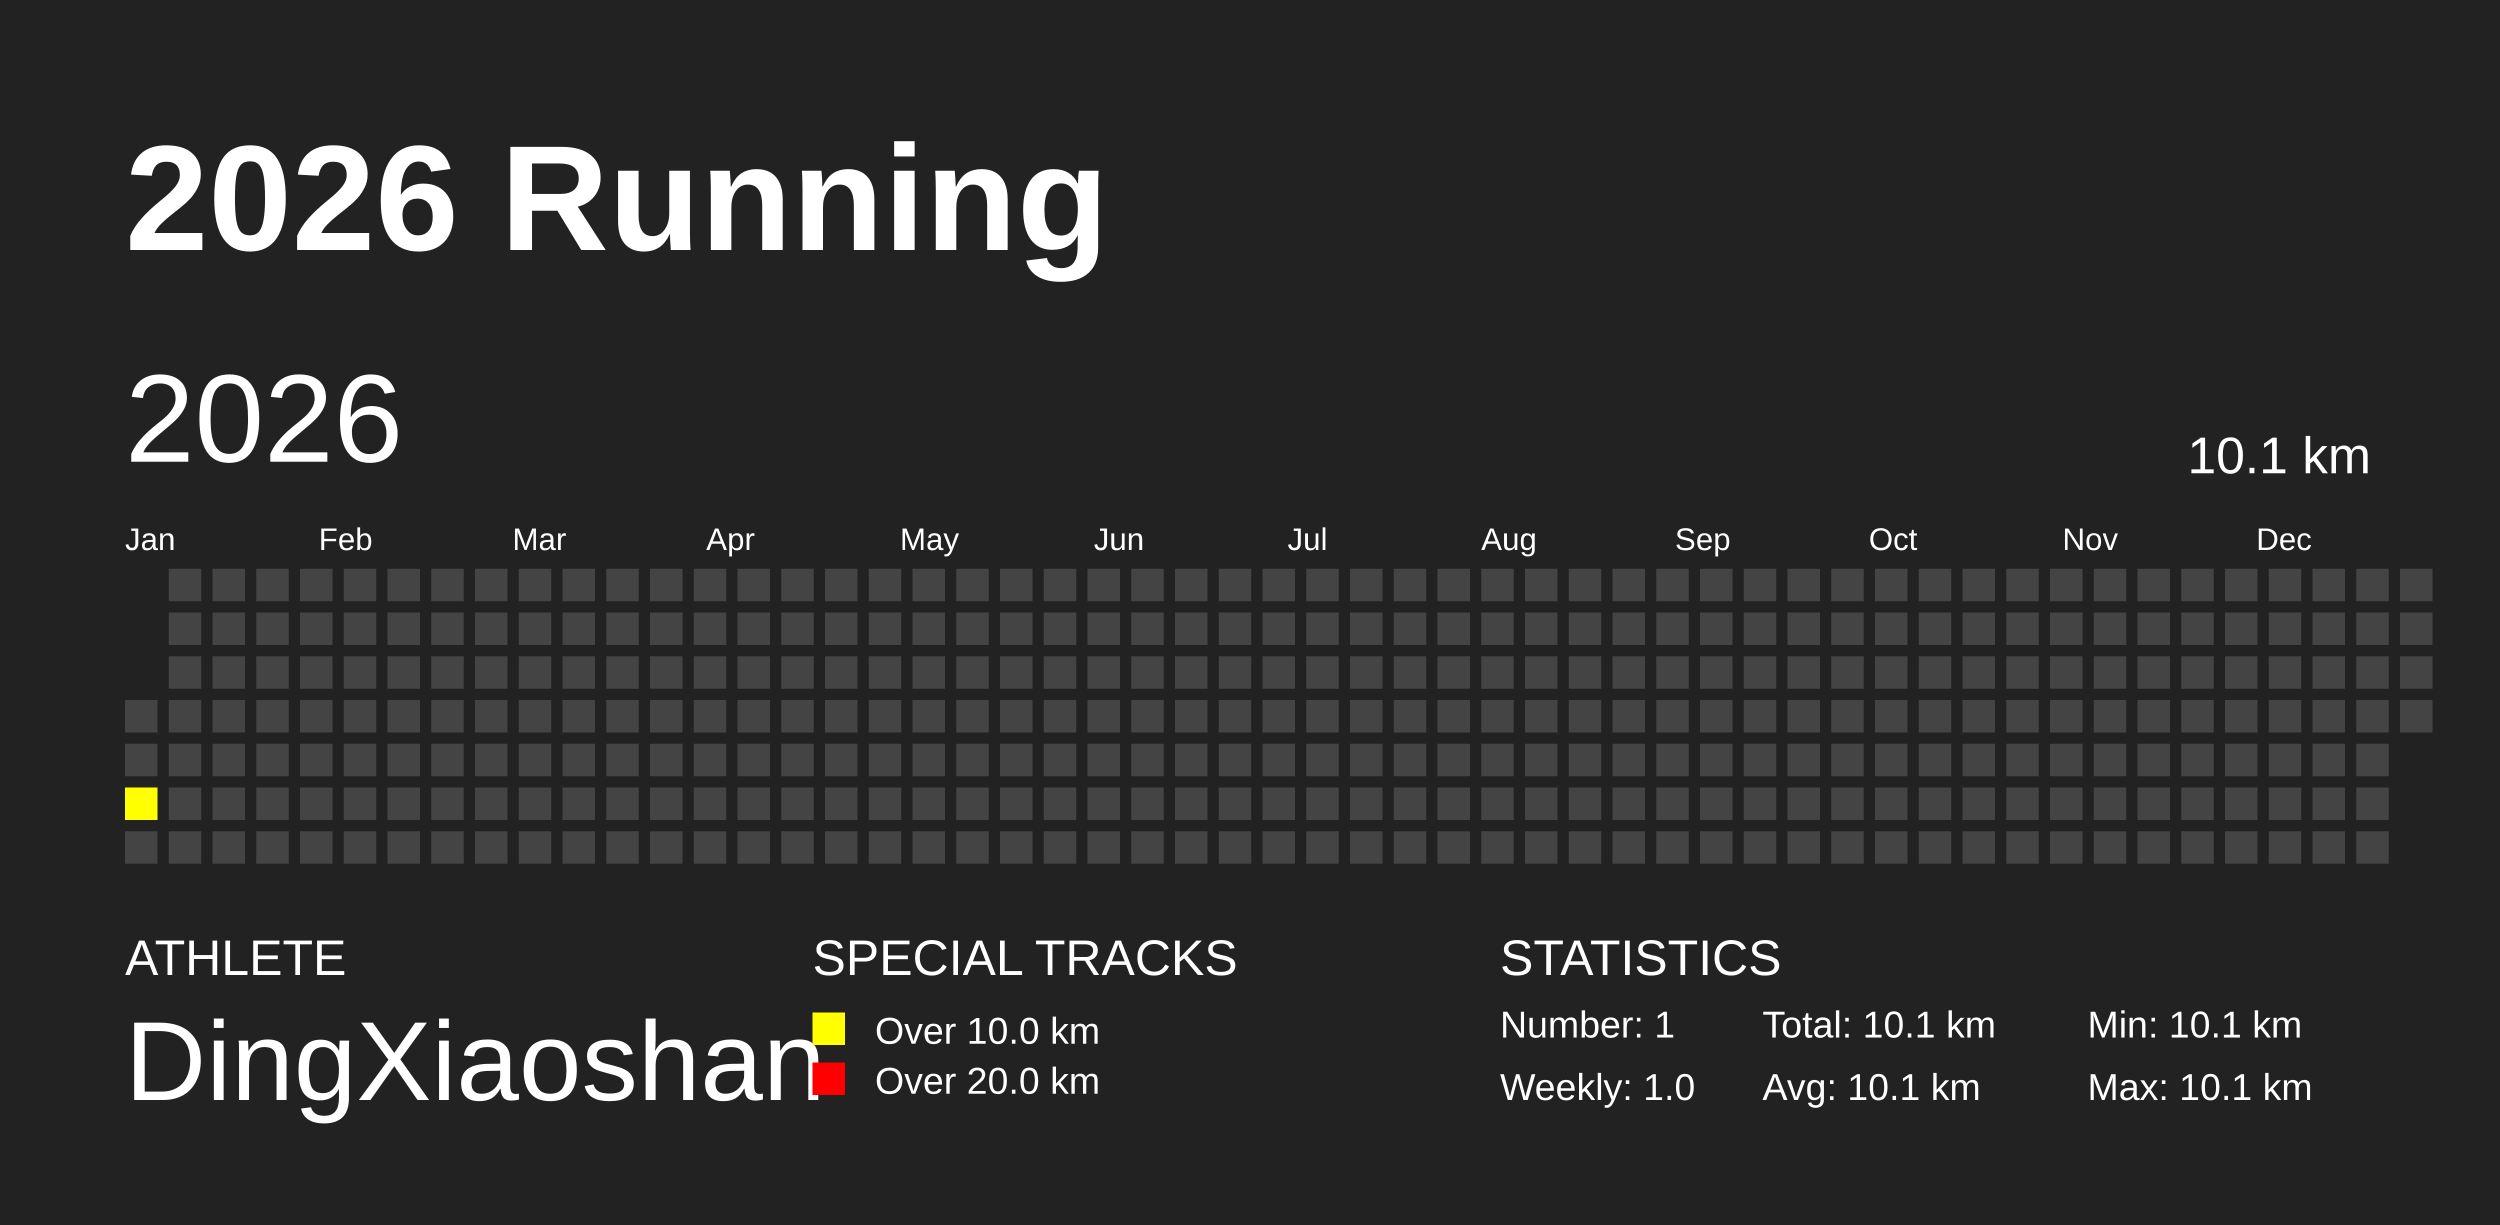
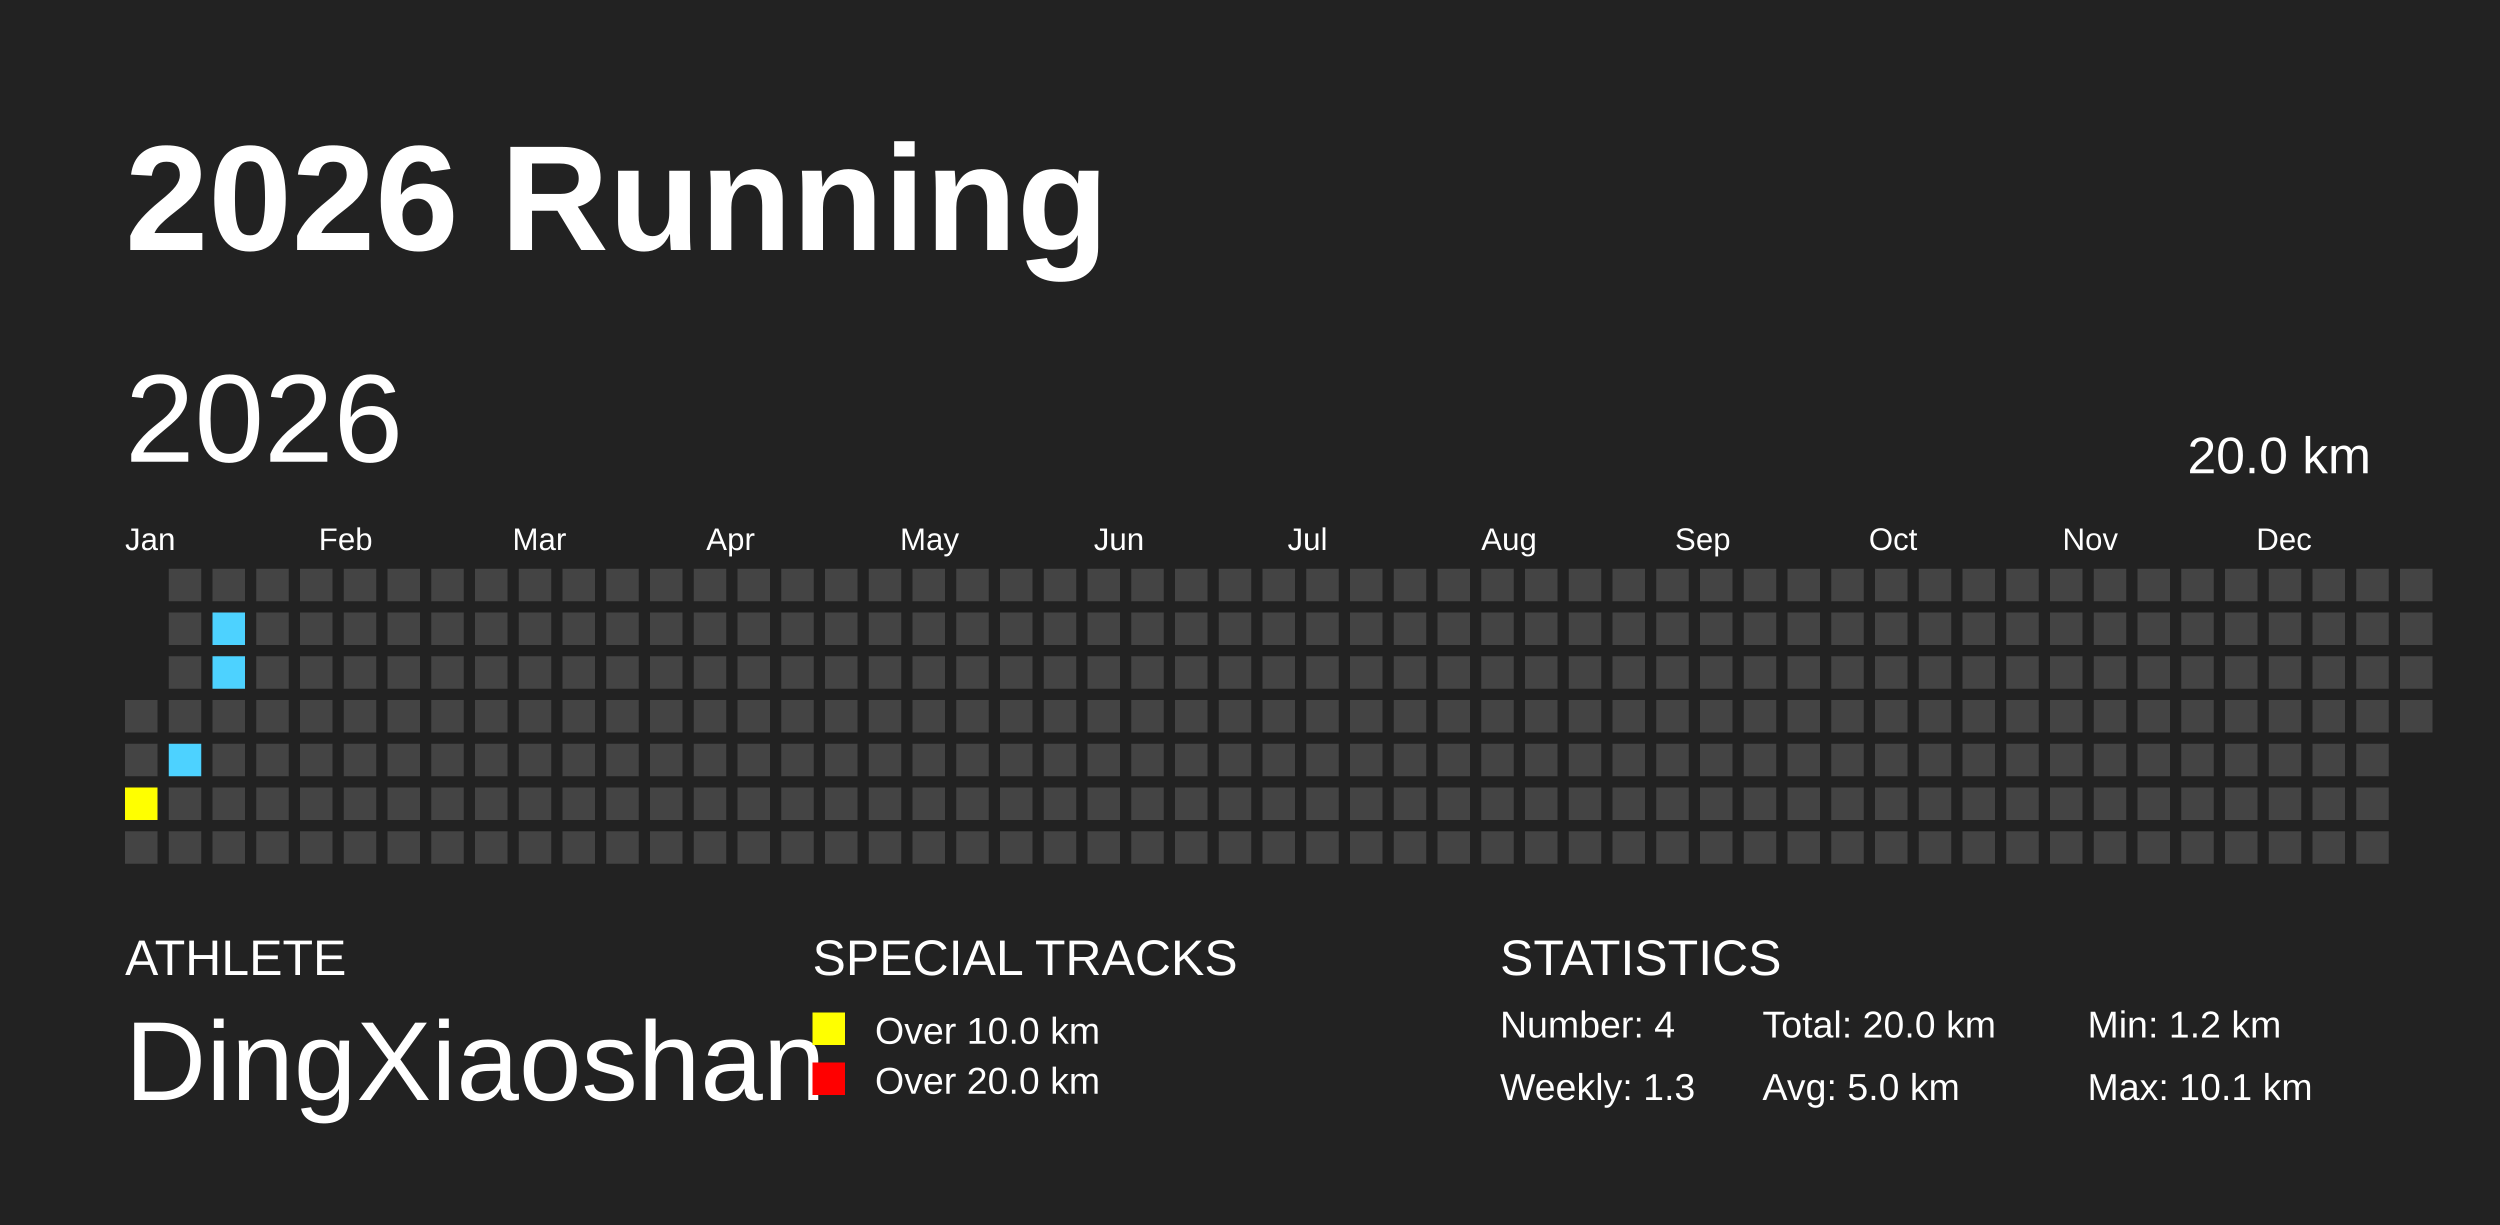
<svg xmlns="http://www.w3.org/2000/svg" baseProfile="full" height="98mm" version="1.1" viewBox="0,0,200,98" width="200mm">
  <defs />
  <rect fill="#222222" height="98" width="200" x="0" y="0" />
  <text fill="#FFFFFF" style="font-size:12px; font-family:Arial; font-weight:bold;" x="10" y="20">2026 Running</text>
  <text fill="#FFFFFF" style="font-size:4px; font-family:Arial" x="10" y="78">ATHLETE</text>
  <text fill="#FFFFFF" style="font-size:9px; font-family:Arial" x="10" y="88">DingXiaoshan</text>
  <text fill="#FFFFFF" style="font-size:4px; font-family:Arial" x="65" y="78">SPECIAL TRACKS</text>
  <rect fill="yellow" height="2.6" width="2.6" x="65" y="81" />
  <text fill="#FFFFFF" style="font-size:3px; font-family:Arial" x="70" y="83.5">Over 10.0 km</text>
  <rect fill="red" height="2.6" width="2.6" x="65" y="85" />
  <text fill="#FFFFFF" style="font-size:3px; font-family:Arial" x="70" y="87.5">Over 20.0 km</text>
  <text fill="#FFFFFF" style="font-size:4px; font-family:Arial" x="120" y="78">STATISTICS</text>
-   <text fill="#FFFFFF" style="font-size:3px; font-family:Arial" x="120" y="83">Number: 1</text>
-   <text fill="#FFFFFF" style="font-size:3px; font-family:Arial" x="120" y="88">Weekly: 1.0</text>
-   <text fill="#FFFFFF" style="font-size:3px; font-family:Arial" x="141" y="83">Total: 10.1 km</text>
-   <text fill="#FFFFFF" style="font-size:3px; font-family:Arial" x="141" y="88">Avg: 10.1 km</text>
-   <text fill="#FFFFFF" style="font-size:3px; font-family:Arial" x="167" y="83">Min: 10.1 km</text>
+   <text fill="#FFFFFF" style="font-size:3px; font-family:Arial" x="120" y="83">Number: 4</text>
+   <text fill="#FFFFFF" style="font-size:3px; font-family:Arial" x="120" y="88">Weekly: 1.3</text>
+   <text fill="#FFFFFF" style="font-size:3px; font-family:Arial" x="141" y="83">Total: 20.0 km</text>
+   <text fill="#FFFFFF" style="font-size:3px; font-family:Arial" x="141" y="88">Avg: 5.0 km</text>
+   <text fill="#FFFFFF" style="font-size:3px; font-family:Arial" x="167" y="83">Min: 1.2 km</text>
  <text fill="#FFFFFF" style="font-size:3px; font-family:Arial" x="167" y="88">Max: 10.1 km</text>
  <text dominant-baseline="hanging" fill="#FFFFFF" style="font-size:10.0px; font-family:Arial;" x="10" y="30">2026</text>
-   <text dominant-baseline="hanging" fill="#FFFFFF" style="font-size:4.125px; font-family:Arial;" x="175" y="35">10.1 km</text>
+   <text dominant-baseline="hanging" fill="#FFFFFF" style="font-size:4.125px; font-family:Arial;" x="175" y="35">20.0 km</text>
  <text fill="#FFFFFF" style="font-size:2.5px; font-family:Arial" x="10.0" y="44">Jan</text>
  <text fill="#FFFFFF" style="font-size:2.5px; font-family:Arial" x="25.5" y="44">Feb</text>
  <text fill="#FFFFFF" style="font-size:2.5px; font-family:Arial" x="41.0" y="44">Mar</text>
  <text fill="#FFFFFF" style="font-size:2.5px; font-family:Arial" x="56.5" y="44">Apr</text>
  <text fill="#FFFFFF" style="font-size:2.5px; font-family:Arial" x="72.0" y="44">May</text>
  <text fill="#FFFFFF" style="font-size:2.5px; font-family:Arial" x="87.5" y="44">Jun</text>
  <text fill="#FFFFFF" style="font-size:2.5px; font-family:Arial" x="103.0" y="44">Jul</text>
  <text fill="#FFFFFF" style="font-size:2.5px; font-family:Arial" x="118.5" y="44">Aug</text>
  <text fill="#FFFFFF" style="font-size:2.5px; font-family:Arial" x="134.0" y="44">Sep</text>
  <text fill="#FFFFFF" style="font-size:2.5px; font-family:Arial" x="149.5" y="44">Oct</text>
  <text fill="#FFFFFF" style="font-size:2.5px; font-family:Arial" x="165.0" y="44">Nov</text>
  <text fill="#FFFFFF" style="font-size:2.5px; font-family:Arial" x="180.5" y="44">Dec</text>
  <rect fill="#444444" height="2.6" width="2.6" x="10.0" y="56.0" />
  <rect fill="#444444" height="2.6" width="2.6" x="10.0" y="59.5" />
  <rect fill="yellow" height="2.6" width="2.6" x="10.0" y="63.0" />
  <rect fill="#444444" height="2.6" width="2.6" x="10.0" y="66.5" />
  <rect fill="#444444" height="2.6" width="2.6" x="13.5" y="45.5" />
  <rect fill="#444444" height="2.6" width="2.6" x="13.5" y="49.0" />
  <rect fill="#444444" height="2.6" width="2.6" x="13.5" y="52.5" />
  <rect fill="#444444" height="2.6" width="2.6" x="13.5" y="56.0" />
-   <rect fill="#444444" height="2.6" width="2.6" x="13.5" y="59.5" />
+   <rect fill="#4DD2FF" height="2.6" width="2.6" x="13.5" y="59.5" />
  <rect fill="#444444" height="2.6" width="2.6" x="13.5" y="63.0" />
  <rect fill="#444444" height="2.6" width="2.6" x="13.5" y="66.5" />
  <rect fill="#444444" height="2.6" width="2.6" x="17.0" y="45.5" />
-   <rect fill="#444444" height="2.6" width="2.6" x="17.0" y="49.0" />
-   <rect fill="#444444" height="2.6" width="2.6" x="17.0" y="52.5" />
+   <rect fill="#4DD2FF" height="2.6" width="2.6" x="17.0" y="49.0" />
+   <rect fill="#4DD2FF" height="2.6" width="2.6" x="17.0" y="52.5" />
  <rect fill="#444444" height="2.6" width="2.6" x="17.0" y="56.0" />
  <rect fill="#444444" height="2.6" width="2.6" x="17.0" y="59.5" />
  <rect fill="#444444" height="2.6" width="2.6" x="17.0" y="63.0" />
  <rect fill="#444444" height="2.6" width="2.6" x="17.0" y="66.5" />
  <rect fill="#444444" height="2.6" width="2.6" x="20.5" y="45.5" />
  <rect fill="#444444" height="2.6" width="2.6" x="20.5" y="49.0" />
  <rect fill="#444444" height="2.6" width="2.6" x="20.5" y="52.5" />
  <rect fill="#444444" height="2.6" width="2.6" x="20.5" y="56.0" />
  <rect fill="#444444" height="2.6" width="2.6" x="20.5" y="59.5" />
  <rect fill="#444444" height="2.6" width="2.6" x="20.5" y="63.0" />
  <rect fill="#444444" height="2.6" width="2.6" x="20.5" y="66.5" />
  <rect fill="#444444" height="2.6" width="2.6" x="24.0" y="45.5" />
  <rect fill="#444444" height="2.6" width="2.6" x="24.0" y="49.0" />
  <rect fill="#444444" height="2.6" width="2.6" x="24.0" y="52.5" />
  <rect fill="#444444" height="2.6" width="2.6" x="24.0" y="56.0" />
  <rect fill="#444444" height="2.6" width="2.6" x="24.0" y="59.5" />
  <rect fill="#444444" height="2.6" width="2.6" x="24.0" y="63.0" />
  <rect fill="#444444" height="2.6" width="2.6" x="24.0" y="66.5" />
  <rect fill="#444444" height="2.6" width="2.6" x="27.5" y="45.5" />
  <rect fill="#444444" height="2.6" width="2.6" x="27.5" y="49.0" />
  <rect fill="#444444" height="2.6" width="2.6" x="27.5" y="52.5" />
  <rect fill="#444444" height="2.6" width="2.6" x="27.5" y="56.0" />
  <rect fill="#444444" height="2.6" width="2.6" x="27.5" y="59.5" />
  <rect fill="#444444" height="2.6" width="2.6" x="27.5" y="63.0" />
  <rect fill="#444444" height="2.6" width="2.6" x="27.5" y="66.5" />
  <rect fill="#444444" height="2.6" width="2.6" x="31.0" y="45.5" />
  <rect fill="#444444" height="2.6" width="2.6" x="31.0" y="49.0" />
  <rect fill="#444444" height="2.6" width="2.6" x="31.0" y="52.5" />
  <rect fill="#444444" height="2.6" width="2.6" x="31.0" y="56.0" />
  <rect fill="#444444" height="2.6" width="2.6" x="31.0" y="59.5" />
  <rect fill="#444444" height="2.6" width="2.6" x="31.0" y="63.0" />
  <rect fill="#444444" height="2.6" width="2.6" x="31.0" y="66.5" />
  <rect fill="#444444" height="2.6" width="2.6" x="34.5" y="45.5" />
  <rect fill="#444444" height="2.6" width="2.6" x="34.5" y="49.0" />
  <rect fill="#444444" height="2.6" width="2.6" x="34.5" y="52.5" />
  <rect fill="#444444" height="2.6" width="2.6" x="34.5" y="56.0" />
  <rect fill="#444444" height="2.6" width="2.6" x="34.5" y="59.5" />
  <rect fill="#444444" height="2.6" width="2.6" x="34.5" y="63.0" />
  <rect fill="#444444" height="2.6" width="2.6" x="34.5" y="66.5" />
  <rect fill="#444444" height="2.6" width="2.6" x="38.0" y="45.5" />
  <rect fill="#444444" height="2.6" width="2.6" x="38.0" y="49.0" />
  <rect fill="#444444" height="2.6" width="2.6" x="38.0" y="52.5" />
  <rect fill="#444444" height="2.6" width="2.6" x="38.0" y="56.0" />
  <rect fill="#444444" height="2.6" width="2.6" x="38.0" y="59.5" />
  <rect fill="#444444" height="2.6" width="2.6" x="38.0" y="63.0" />
  <rect fill="#444444" height="2.6" width="2.6" x="38.0" y="66.5" />
  <rect fill="#444444" height="2.6" width="2.6" x="41.5" y="45.5" />
  <rect fill="#444444" height="2.6" width="2.6" x="41.5" y="49.0" />
  <rect fill="#444444" height="2.6" width="2.6" x="41.5" y="52.5" />
  <rect fill="#444444" height="2.6" width="2.6" x="41.5" y="56.0" />
  <rect fill="#444444" height="2.6" width="2.6" x="41.5" y="59.5" />
  <rect fill="#444444" height="2.6" width="2.6" x="41.5" y="63.0" />
  <rect fill="#444444" height="2.6" width="2.6" x="41.5" y="66.5" />
  <rect fill="#444444" height="2.6" width="2.6" x="45.0" y="45.5" />
  <rect fill="#444444" height="2.6" width="2.6" x="45.0" y="49.0" />
  <rect fill="#444444" height="2.6" width="2.6" x="45.0" y="52.5" />
  <rect fill="#444444" height="2.6" width="2.6" x="45.0" y="56.0" />
  <rect fill="#444444" height="2.6" width="2.6" x="45.0" y="59.5" />
  <rect fill="#444444" height="2.6" width="2.6" x="45.0" y="63.0" />
  <rect fill="#444444" height="2.6" width="2.6" x="45.0" y="66.5" />
  <rect fill="#444444" height="2.6" width="2.6" x="48.5" y="45.5" />
  <rect fill="#444444" height="2.6" width="2.6" x="48.5" y="49.0" />
  <rect fill="#444444" height="2.6" width="2.6" x="48.5" y="52.5" />
  <rect fill="#444444" height="2.6" width="2.6" x="48.5" y="56.0" />
  <rect fill="#444444" height="2.6" width="2.6" x="48.5" y="59.5" />
  <rect fill="#444444" height="2.6" width="2.6" x="48.5" y="63.0" />
  <rect fill="#444444" height="2.6" width="2.6" x="48.5" y="66.5" />
  <rect fill="#444444" height="2.6" width="2.6" x="52.0" y="45.5" />
  <rect fill="#444444" height="2.6" width="2.6" x="52.0" y="49.0" />
  <rect fill="#444444" height="2.6" width="2.6" x="52.0" y="52.5" />
  <rect fill="#444444" height="2.6" width="2.6" x="52.0" y="56.0" />
  <rect fill="#444444" height="2.6" width="2.6" x="52.0" y="59.5" />
  <rect fill="#444444" height="2.6" width="2.6" x="52.0" y="63.0" />
  <rect fill="#444444" height="2.6" width="2.6" x="52.0" y="66.5" />
  <rect fill="#444444" height="2.6" width="2.6" x="55.5" y="45.5" />
  <rect fill="#444444" height="2.6" width="2.6" x="55.5" y="49.0" />
  <rect fill="#444444" height="2.6" width="2.6" x="55.5" y="52.5" />
  <rect fill="#444444" height="2.6" width="2.6" x="55.5" y="56.0" />
  <rect fill="#444444" height="2.6" width="2.6" x="55.5" y="59.5" />
  <rect fill="#444444" height="2.6" width="2.6" x="55.5" y="63.0" />
  <rect fill="#444444" height="2.6" width="2.6" x="55.5" y="66.5" />
  <rect fill="#444444" height="2.6" width="2.6" x="59.0" y="45.5" />
  <rect fill="#444444" height="2.6" width="2.6" x="59.0" y="49.0" />
  <rect fill="#444444" height="2.6" width="2.6" x="59.0" y="52.5" />
  <rect fill="#444444" height="2.6" width="2.6" x="59.0" y="56.0" />
  <rect fill="#444444" height="2.6" width="2.6" x="59.0" y="59.5" />
  <rect fill="#444444" height="2.6" width="2.6" x="59.0" y="63.0" />
  <rect fill="#444444" height="2.6" width="2.6" x="59.0" y="66.5" />
  <rect fill="#444444" height="2.6" width="2.6" x="62.5" y="45.5" />
  <rect fill="#444444" height="2.6" width="2.6" x="62.5" y="49.0" />
  <rect fill="#444444" height="2.6" width="2.6" x="62.5" y="52.5" />
  <rect fill="#444444" height="2.6" width="2.6" x="62.5" y="56.0" />
  <rect fill="#444444" height="2.6" width="2.6" x="62.5" y="59.5" />
  <rect fill="#444444" height="2.6" width="2.6" x="62.5" y="63.0" />
  <rect fill="#444444" height="2.6" width="2.6" x="62.5" y="66.5" />
  <rect fill="#444444" height="2.6" width="2.6" x="66.0" y="45.5" />
  <rect fill="#444444" height="2.6" width="2.6" x="66.0" y="49.0" />
  <rect fill="#444444" height="2.6" width="2.6" x="66.0" y="52.5" />
  <rect fill="#444444" height="2.6" width="2.6" x="66.0" y="56.0" />
  <rect fill="#444444" height="2.6" width="2.6" x="66.0" y="59.5" />
  <rect fill="#444444" height="2.6" width="2.6" x="66.0" y="63.0" />
  <rect fill="#444444" height="2.6" width="2.6" x="66.0" y="66.5" />
  <rect fill="#444444" height="2.6" width="2.6" x="69.5" y="45.5" />
  <rect fill="#444444" height="2.6" width="2.6" x="69.5" y="49.0" />
  <rect fill="#444444" height="2.6" width="2.6" x="69.5" y="52.5" />
  <rect fill="#444444" height="2.6" width="2.6" x="69.5" y="56.0" />
  <rect fill="#444444" height="2.6" width="2.6" x="69.5" y="59.5" />
  <rect fill="#444444" height="2.6" width="2.6" x="69.5" y="63.0" />
  <rect fill="#444444" height="2.6" width="2.6" x="69.5" y="66.5" />
  <rect fill="#444444" height="2.6" width="2.6" x="73.0" y="45.5" />
  <rect fill="#444444" height="2.6" width="2.6" x="73.0" y="49.0" />
  <rect fill="#444444" height="2.6" width="2.6" x="73.0" y="52.5" />
  <rect fill="#444444" height="2.6" width="2.6" x="73.0" y="56.0" />
  <rect fill="#444444" height="2.6" width="2.6" x="73.0" y="59.5" />
  <rect fill="#444444" height="2.6" width="2.6" x="73.0" y="63.0" />
  <rect fill="#444444" height="2.6" width="2.6" x="73.0" y="66.5" />
  <rect fill="#444444" height="2.6" width="2.6" x="76.5" y="45.5" />
  <rect fill="#444444" height="2.6" width="2.6" x="76.5" y="49.0" />
  <rect fill="#444444" height="2.6" width="2.6" x="76.5" y="52.5" />
  <rect fill="#444444" height="2.6" width="2.6" x="76.5" y="56.0" />
  <rect fill="#444444" height="2.6" width="2.6" x="76.5" y="59.5" />
  <rect fill="#444444" height="2.6" width="2.6" x="76.5" y="63.0" />
  <rect fill="#444444" height="2.6" width="2.6" x="76.5" y="66.5" />
  <rect fill="#444444" height="2.6" width="2.6" x="80.0" y="45.5" />
  <rect fill="#444444" height="2.6" width="2.6" x="80.0" y="49.0" />
  <rect fill="#444444" height="2.6" width="2.6" x="80.0" y="52.5" />
  <rect fill="#444444" height="2.6" width="2.6" x="80.0" y="56.0" />
  <rect fill="#444444" height="2.6" width="2.6" x="80.0" y="59.5" />
  <rect fill="#444444" height="2.6" width="2.6" x="80.0" y="63.0" />
  <rect fill="#444444" height="2.6" width="2.6" x="80.0" y="66.5" />
  <rect fill="#444444" height="2.6" width="2.6" x="83.5" y="45.5" />
  <rect fill="#444444" height="2.6" width="2.6" x="83.5" y="49.0" />
  <rect fill="#444444" height="2.6" width="2.6" x="83.5" y="52.5" />
  <rect fill="#444444" height="2.6" width="2.6" x="83.5" y="56.0" />
  <rect fill="#444444" height="2.6" width="2.6" x="83.5" y="59.5" />
  <rect fill="#444444" height="2.6" width="2.6" x="83.5" y="63.0" />
  <rect fill="#444444" height="2.6" width="2.6" x="83.5" y="66.5" />
  <rect fill="#444444" height="2.6" width="2.6" x="87.0" y="45.5" />
  <rect fill="#444444" height="2.6" width="2.6" x="87.0" y="49.0" />
  <rect fill="#444444" height="2.6" width="2.6" x="87.0" y="52.5" />
  <rect fill="#444444" height="2.6" width="2.6" x="87.0" y="56.0" />
  <rect fill="#444444" height="2.6" width="2.6" x="87.0" y="59.5" />
  <rect fill="#444444" height="2.6" width="2.6" x="87.0" y="63.0" />
  <rect fill="#444444" height="2.6" width="2.6" x="87.0" y="66.5" />
  <rect fill="#444444" height="2.6" width="2.6" x="90.5" y="45.5" />
  <rect fill="#444444" height="2.6" width="2.6" x="90.5" y="49.0" />
  <rect fill="#444444" height="2.6" width="2.6" x="90.5" y="52.5" />
  <rect fill="#444444" height="2.6" width="2.6" x="90.5" y="56.0" />
  <rect fill="#444444" height="2.6" width="2.6" x="90.5" y="59.5" />
  <rect fill="#444444" height="2.6" width="2.6" x="90.5" y="63.0" />
  <rect fill="#444444" height="2.6" width="2.6" x="90.5" y="66.5" />
  <rect fill="#444444" height="2.6" width="2.6" x="94.0" y="45.5" />
  <rect fill="#444444" height="2.6" width="2.6" x="94.0" y="49.0" />
  <rect fill="#444444" height="2.6" width="2.6" x="94.0" y="52.5" />
  <rect fill="#444444" height="2.6" width="2.6" x="94.0" y="56.0" />
  <rect fill="#444444" height="2.6" width="2.6" x="94.0" y="59.5" />
  <rect fill="#444444" height="2.6" width="2.6" x="94.0" y="63.0" />
  <rect fill="#444444" height="2.6" width="2.6" x="94.0" y="66.5" />
  <rect fill="#444444" height="2.6" width="2.6" x="97.5" y="45.5" />
  <rect fill="#444444" height="2.6" width="2.6" x="97.5" y="49.0" />
  <rect fill="#444444" height="2.6" width="2.6" x="97.5" y="52.5" />
  <rect fill="#444444" height="2.6" width="2.6" x="97.5" y="56.0" />
  <rect fill="#444444" height="2.6" width="2.6" x="97.5" y="59.5" />
  <rect fill="#444444" height="2.6" width="2.6" x="97.5" y="63.0" />
  <rect fill="#444444" height="2.6" width="2.6" x="97.5" y="66.5" />
  <rect fill="#444444" height="2.6" width="2.6" x="101.0" y="45.5" />
  <rect fill="#444444" height="2.6" width="2.6" x="101.0" y="49.0" />
  <rect fill="#444444" height="2.6" width="2.6" x="101.0" y="52.5" />
  <rect fill="#444444" height="2.6" width="2.6" x="101.0" y="56.0" />
  <rect fill="#444444" height="2.6" width="2.6" x="101.0" y="59.5" />
  <rect fill="#444444" height="2.6" width="2.6" x="101.0" y="63.0" />
  <rect fill="#444444" height="2.6" width="2.6" x="101.0" y="66.5" />
  <rect fill="#444444" height="2.6" width="2.6" x="104.5" y="45.5" />
  <rect fill="#444444" height="2.6" width="2.6" x="104.5" y="49.0" />
  <rect fill="#444444" height="2.6" width="2.6" x="104.5" y="52.5" />
  <rect fill="#444444" height="2.6" width="2.6" x="104.5" y="56.0" />
  <rect fill="#444444" height="2.6" width="2.6" x="104.5" y="59.5" />
  <rect fill="#444444" height="2.6" width="2.6" x="104.5" y="63.0" />
  <rect fill="#444444" height="2.6" width="2.6" x="104.5" y="66.5" />
  <rect fill="#444444" height="2.6" width="2.6" x="108.0" y="45.5" />
  <rect fill="#444444" height="2.6" width="2.6" x="108.0" y="49.0" />
  <rect fill="#444444" height="2.6" width="2.6" x="108.0" y="52.5" />
  <rect fill="#444444" height="2.6" width="2.6" x="108.0" y="56.0" />
  <rect fill="#444444" height="2.6" width="2.6" x="108.0" y="59.5" />
  <rect fill="#444444" height="2.6" width="2.6" x="108.0" y="63.0" />
  <rect fill="#444444" height="2.6" width="2.6" x="108.0" y="66.5" />
  <rect fill="#444444" height="2.6" width="2.6" x="111.5" y="45.5" />
  <rect fill="#444444" height="2.6" width="2.6" x="111.5" y="49.0" />
  <rect fill="#444444" height="2.6" width="2.6" x="111.5" y="52.5" />
  <rect fill="#444444" height="2.6" width="2.6" x="111.5" y="56.0" />
  <rect fill="#444444" height="2.6" width="2.6" x="111.5" y="59.5" />
  <rect fill="#444444" height="2.6" width="2.6" x="111.5" y="63.0" />
  <rect fill="#444444" height="2.6" width="2.6" x="111.5" y="66.5" />
  <rect fill="#444444" height="2.6" width="2.6" x="115.0" y="45.5" />
  <rect fill="#444444" height="2.6" width="2.6" x="115.0" y="49.0" />
  <rect fill="#444444" height="2.6" width="2.6" x="115.0" y="52.5" />
  <rect fill="#444444" height="2.6" width="2.6" x="115.0" y="56.0" />
  <rect fill="#444444" height="2.6" width="2.6" x="115.0" y="59.5" />
  <rect fill="#444444" height="2.6" width="2.6" x="115.0" y="63.0" />
  <rect fill="#444444" height="2.6" width="2.6" x="115.0" y="66.5" />
  <rect fill="#444444" height="2.6" width="2.6" x="118.5" y="45.5" />
  <rect fill="#444444" height="2.6" width="2.6" x="118.5" y="49.0" />
  <rect fill="#444444" height="2.6" width="2.6" x="118.5" y="52.5" />
  <rect fill="#444444" height="2.6" width="2.6" x="118.5" y="56.0" />
  <rect fill="#444444" height="2.6" width="2.6" x="118.5" y="59.5" />
  <rect fill="#444444" height="2.6" width="2.6" x="118.5" y="63.0" />
  <rect fill="#444444" height="2.6" width="2.6" x="118.5" y="66.5" />
  <rect fill="#444444" height="2.6" width="2.6" x="122.0" y="45.5" />
  <rect fill="#444444" height="2.6" width="2.6" x="122.0" y="49.0" />
  <rect fill="#444444" height="2.6" width="2.6" x="122.0" y="52.5" />
  <rect fill="#444444" height="2.6" width="2.6" x="122.0" y="56.0" />
  <rect fill="#444444" height="2.6" width="2.6" x="122.0" y="59.5" />
  <rect fill="#444444" height="2.6" width="2.6" x="122.0" y="63.0" />
  <rect fill="#444444" height="2.6" width="2.6" x="122.0" y="66.5" />
  <rect fill="#444444" height="2.6" width="2.6" x="125.5" y="45.5" />
  <rect fill="#444444" height="2.6" width="2.6" x="125.5" y="49.0" />
  <rect fill="#444444" height="2.6" width="2.6" x="125.5" y="52.5" />
  <rect fill="#444444" height="2.6" width="2.6" x="125.5" y="56.0" />
  <rect fill="#444444" height="2.6" width="2.6" x="125.5" y="59.5" />
  <rect fill="#444444" height="2.6" width="2.6" x="125.5" y="63.0" />
  <rect fill="#444444" height="2.6" width="2.6" x="125.5" y="66.5" />
  <rect fill="#444444" height="2.6" width="2.6" x="129.0" y="45.5" />
  <rect fill="#444444" height="2.6" width="2.6" x="129.0" y="49.0" />
  <rect fill="#444444" height="2.6" width="2.6" x="129.0" y="52.5" />
  <rect fill="#444444" height="2.6" width="2.6" x="129.0" y="56.0" />
  <rect fill="#444444" height="2.6" width="2.6" x="129.0" y="59.5" />
  <rect fill="#444444" height="2.6" width="2.6" x="129.0" y="63.0" />
  <rect fill="#444444" height="2.6" width="2.6" x="129.0" y="66.5" />
  <rect fill="#444444" height="2.6" width="2.6" x="132.5" y="45.5" />
  <rect fill="#444444" height="2.6" width="2.6" x="132.5" y="49.0" />
  <rect fill="#444444" height="2.6" width="2.6" x="132.5" y="52.5" />
  <rect fill="#444444" height="2.6" width="2.6" x="132.5" y="56.0" />
  <rect fill="#444444" height="2.6" width="2.6" x="132.5" y="59.5" />
  <rect fill="#444444" height="2.6" width="2.6" x="132.5" y="63.0" />
  <rect fill="#444444" height="2.6" width="2.6" x="132.5" y="66.5" />
  <rect fill="#444444" height="2.6" width="2.6" x="136.0" y="45.5" />
  <rect fill="#444444" height="2.6" width="2.6" x="136.0" y="49.0" />
  <rect fill="#444444" height="2.6" width="2.6" x="136.0" y="52.5" />
  <rect fill="#444444" height="2.6" width="2.6" x="136.0" y="56.0" />
  <rect fill="#444444" height="2.6" width="2.6" x="136.0" y="59.5" />
  <rect fill="#444444" height="2.6" width="2.6" x="136.0" y="63.0" />
  <rect fill="#444444" height="2.6" width="2.6" x="136.0" y="66.5" />
  <rect fill="#444444" height="2.6" width="2.6" x="139.5" y="45.5" />
  <rect fill="#444444" height="2.6" width="2.6" x="139.5" y="49.0" />
  <rect fill="#444444" height="2.6" width="2.6" x="139.5" y="52.5" />
  <rect fill="#444444" height="2.6" width="2.6" x="139.5" y="56.0" />
  <rect fill="#444444" height="2.6" width="2.6" x="139.5" y="59.5" />
  <rect fill="#444444" height="2.6" width="2.6" x="139.5" y="63.0" />
  <rect fill="#444444" height="2.6" width="2.6" x="139.5" y="66.5" />
  <rect fill="#444444" height="2.6" width="2.6" x="143.0" y="45.5" />
  <rect fill="#444444" height="2.6" width="2.6" x="143.0" y="49.0" />
  <rect fill="#444444" height="2.6" width="2.6" x="143.0" y="52.5" />
  <rect fill="#444444" height="2.6" width="2.6" x="143.0" y="56.0" />
  <rect fill="#444444" height="2.6" width="2.6" x="143.0" y="59.5" />
  <rect fill="#444444" height="2.6" width="2.6" x="143.0" y="63.0" />
  <rect fill="#444444" height="2.6" width="2.6" x="143.0" y="66.5" />
  <rect fill="#444444" height="2.6" width="2.6" x="146.5" y="45.5" />
  <rect fill="#444444" height="2.6" width="2.6" x="146.5" y="49.0" />
  <rect fill="#444444" height="2.6" width="2.6" x="146.5" y="52.5" />
  <rect fill="#444444" height="2.6" width="2.6" x="146.5" y="56.0" />
  <rect fill="#444444" height="2.6" width="2.6" x="146.5" y="59.5" />
  <rect fill="#444444" height="2.6" width="2.6" x="146.5" y="63.0" />
  <rect fill="#444444" height="2.6" width="2.6" x="146.5" y="66.5" />
  <rect fill="#444444" height="2.6" width="2.6" x="150.0" y="45.5" />
  <rect fill="#444444" height="2.6" width="2.6" x="150.0" y="49.0" />
  <rect fill="#444444" height="2.6" width="2.6" x="150.0" y="52.5" />
  <rect fill="#444444" height="2.6" width="2.6" x="150.0" y="56.0" />
  <rect fill="#444444" height="2.6" width="2.6" x="150.0" y="59.5" />
  <rect fill="#444444" height="2.6" width="2.6" x="150.0" y="63.0" />
  <rect fill="#444444" height="2.6" width="2.6" x="150.0" y="66.5" />
  <rect fill="#444444" height="2.6" width="2.6" x="153.5" y="45.5" />
  <rect fill="#444444" height="2.6" width="2.6" x="153.5" y="49.0" />
  <rect fill="#444444" height="2.6" width="2.6" x="153.5" y="52.5" />
  <rect fill="#444444" height="2.6" width="2.6" x="153.5" y="56.0" />
  <rect fill="#444444" height="2.6" width="2.6" x="153.5" y="59.5" />
  <rect fill="#444444" height="2.6" width="2.6" x="153.5" y="63.0" />
  <rect fill="#444444" height="2.6" width="2.6" x="153.5" y="66.5" />
  <rect fill="#444444" height="2.6" width="2.6" x="157.0" y="45.5" />
  <rect fill="#444444" height="2.6" width="2.6" x="157.0" y="49.0" />
  <rect fill="#444444" height="2.6" width="2.6" x="157.0" y="52.5" />
  <rect fill="#444444" height="2.6" width="2.6" x="157.0" y="56.0" />
  <rect fill="#444444" height="2.6" width="2.6" x="157.0" y="59.5" />
  <rect fill="#444444" height="2.6" width="2.6" x="157.0" y="63.0" />
  <rect fill="#444444" height="2.6" width="2.6" x="157.0" y="66.5" />
  <rect fill="#444444" height="2.6" width="2.6" x="160.5" y="45.5" />
  <rect fill="#444444" height="2.6" width="2.6" x="160.5" y="49.0" />
  <rect fill="#444444" height="2.6" width="2.6" x="160.5" y="52.5" />
  <rect fill="#444444" height="2.6" width="2.6" x="160.5" y="56.0" />
  <rect fill="#444444" height="2.6" width="2.6" x="160.5" y="59.5" />
  <rect fill="#444444" height="2.6" width="2.6" x="160.5" y="63.0" />
  <rect fill="#444444" height="2.6" width="2.6" x="160.5" y="66.5" />
  <rect fill="#444444" height="2.6" width="2.6" x="164.0" y="45.5" />
  <rect fill="#444444" height="2.6" width="2.6" x="164.0" y="49.0" />
  <rect fill="#444444" height="2.6" width="2.6" x="164.0" y="52.5" />
  <rect fill="#444444" height="2.6" width="2.6" x="164.0" y="56.0" />
  <rect fill="#444444" height="2.6" width="2.6" x="164.0" y="59.5" />
  <rect fill="#444444" height="2.6" width="2.6" x="164.0" y="63.0" />
  <rect fill="#444444" height="2.6" width="2.6" x="164.0" y="66.5" />
  <rect fill="#444444" height="2.6" width="2.6" x="167.5" y="45.5" />
  <rect fill="#444444" height="2.6" width="2.6" x="167.5" y="49.0" />
  <rect fill="#444444" height="2.6" width="2.6" x="167.5" y="52.5" />
  <rect fill="#444444" height="2.6" width="2.6" x="167.5" y="56.0" />
  <rect fill="#444444" height="2.6" width="2.6" x="167.5" y="59.5" />
  <rect fill="#444444" height="2.6" width="2.6" x="167.5" y="63.0" />
  <rect fill="#444444" height="2.6" width="2.6" x="167.5" y="66.5" />
  <rect fill="#444444" height="2.6" width="2.6" x="171.0" y="45.5" />
  <rect fill="#444444" height="2.6" width="2.6" x="171.0" y="49.0" />
  <rect fill="#444444" height="2.6" width="2.6" x="171.0" y="52.5" />
  <rect fill="#444444" height="2.6" width="2.6" x="171.0" y="56.0" />
  <rect fill="#444444" height="2.6" width="2.6" x="171.0" y="59.5" />
  <rect fill="#444444" height="2.6" width="2.6" x="171.0" y="63.0" />
  <rect fill="#444444" height="2.6" width="2.6" x="171.0" y="66.5" />
  <rect fill="#444444" height="2.6" width="2.6" x="174.5" y="45.5" />
  <rect fill="#444444" height="2.6" width="2.6" x="174.5" y="49.0" />
  <rect fill="#444444" height="2.6" width="2.6" x="174.5" y="52.5" />
  <rect fill="#444444" height="2.6" width="2.6" x="174.5" y="56.0" />
  <rect fill="#444444" height="2.6" width="2.6" x="174.5" y="59.5" />
  <rect fill="#444444" height="2.6" width="2.6" x="174.5" y="63.0" />
  <rect fill="#444444" height="2.6" width="2.6" x="174.5" y="66.5" />
  <rect fill="#444444" height="2.6" width="2.6" x="178.0" y="45.5" />
  <rect fill="#444444" height="2.6" width="2.6" x="178.0" y="49.0" />
  <rect fill="#444444" height="2.6" width="2.6" x="178.0" y="52.5" />
  <rect fill="#444444" height="2.6" width="2.6" x="178.0" y="56.0" />
  <rect fill="#444444" height="2.6" width="2.6" x="178.0" y="59.5" />
  <rect fill="#444444" height="2.6" width="2.6" x="178.0" y="63.0" />
  <rect fill="#444444" height="2.6" width="2.6" x="178.0" y="66.5" />
  <rect fill="#444444" height="2.6" width="2.6" x="181.5" y="45.5" />
  <rect fill="#444444" height="2.6" width="2.6" x="181.5" y="49.0" />
  <rect fill="#444444" height="2.6" width="2.6" x="181.5" y="52.5" />
  <rect fill="#444444" height="2.6" width="2.6" x="181.5" y="56.0" />
  <rect fill="#444444" height="2.6" width="2.6" x="181.5" y="59.5" />
  <rect fill="#444444" height="2.6" width="2.6" x="181.5" y="63.0" />
  <rect fill="#444444" height="2.6" width="2.6" x="181.5" y="66.5" />
  <rect fill="#444444" height="2.6" width="2.6" x="185.0" y="45.5" />
  <rect fill="#444444" height="2.6" width="2.6" x="185.0" y="49.0" />
  <rect fill="#444444" height="2.6" width="2.6" x="185.0" y="52.5" />
  <rect fill="#444444" height="2.6" width="2.6" x="185.0" y="56.0" />
  <rect fill="#444444" height="2.6" width="2.6" x="185.0" y="59.5" />
  <rect fill="#444444" height="2.6" width="2.6" x="185.0" y="63.0" />
  <rect fill="#444444" height="2.6" width="2.6" x="185.0" y="66.5" />
  <rect fill="#444444" height="2.6" width="2.6" x="188.5" y="45.5" />
  <rect fill="#444444" height="2.6" width="2.6" x="188.5" y="49.0" />
  <rect fill="#444444" height="2.6" width="2.6" x="188.5" y="52.5" />
  <rect fill="#444444" height="2.6" width="2.6" x="188.5" y="56.0" />
  <rect fill="#444444" height="2.6" width="2.6" x="188.5" y="59.5" />
  <rect fill="#444444" height="2.6" width="2.6" x="188.5" y="63.0" />
  <rect fill="#444444" height="2.6" width="2.6" x="188.5" y="66.5" />
  <rect fill="#444444" height="2.6" width="2.6" x="192.0" y="45.5" />
  <rect fill="#444444" height="2.6" width="2.6" x="192.0" y="49.0" />
  <rect fill="#444444" height="2.6" width="2.6" x="192.0" y="52.5" />
  <rect fill="#444444" height="2.6" width="2.6" x="192.0" y="56.0" />
</svg>
